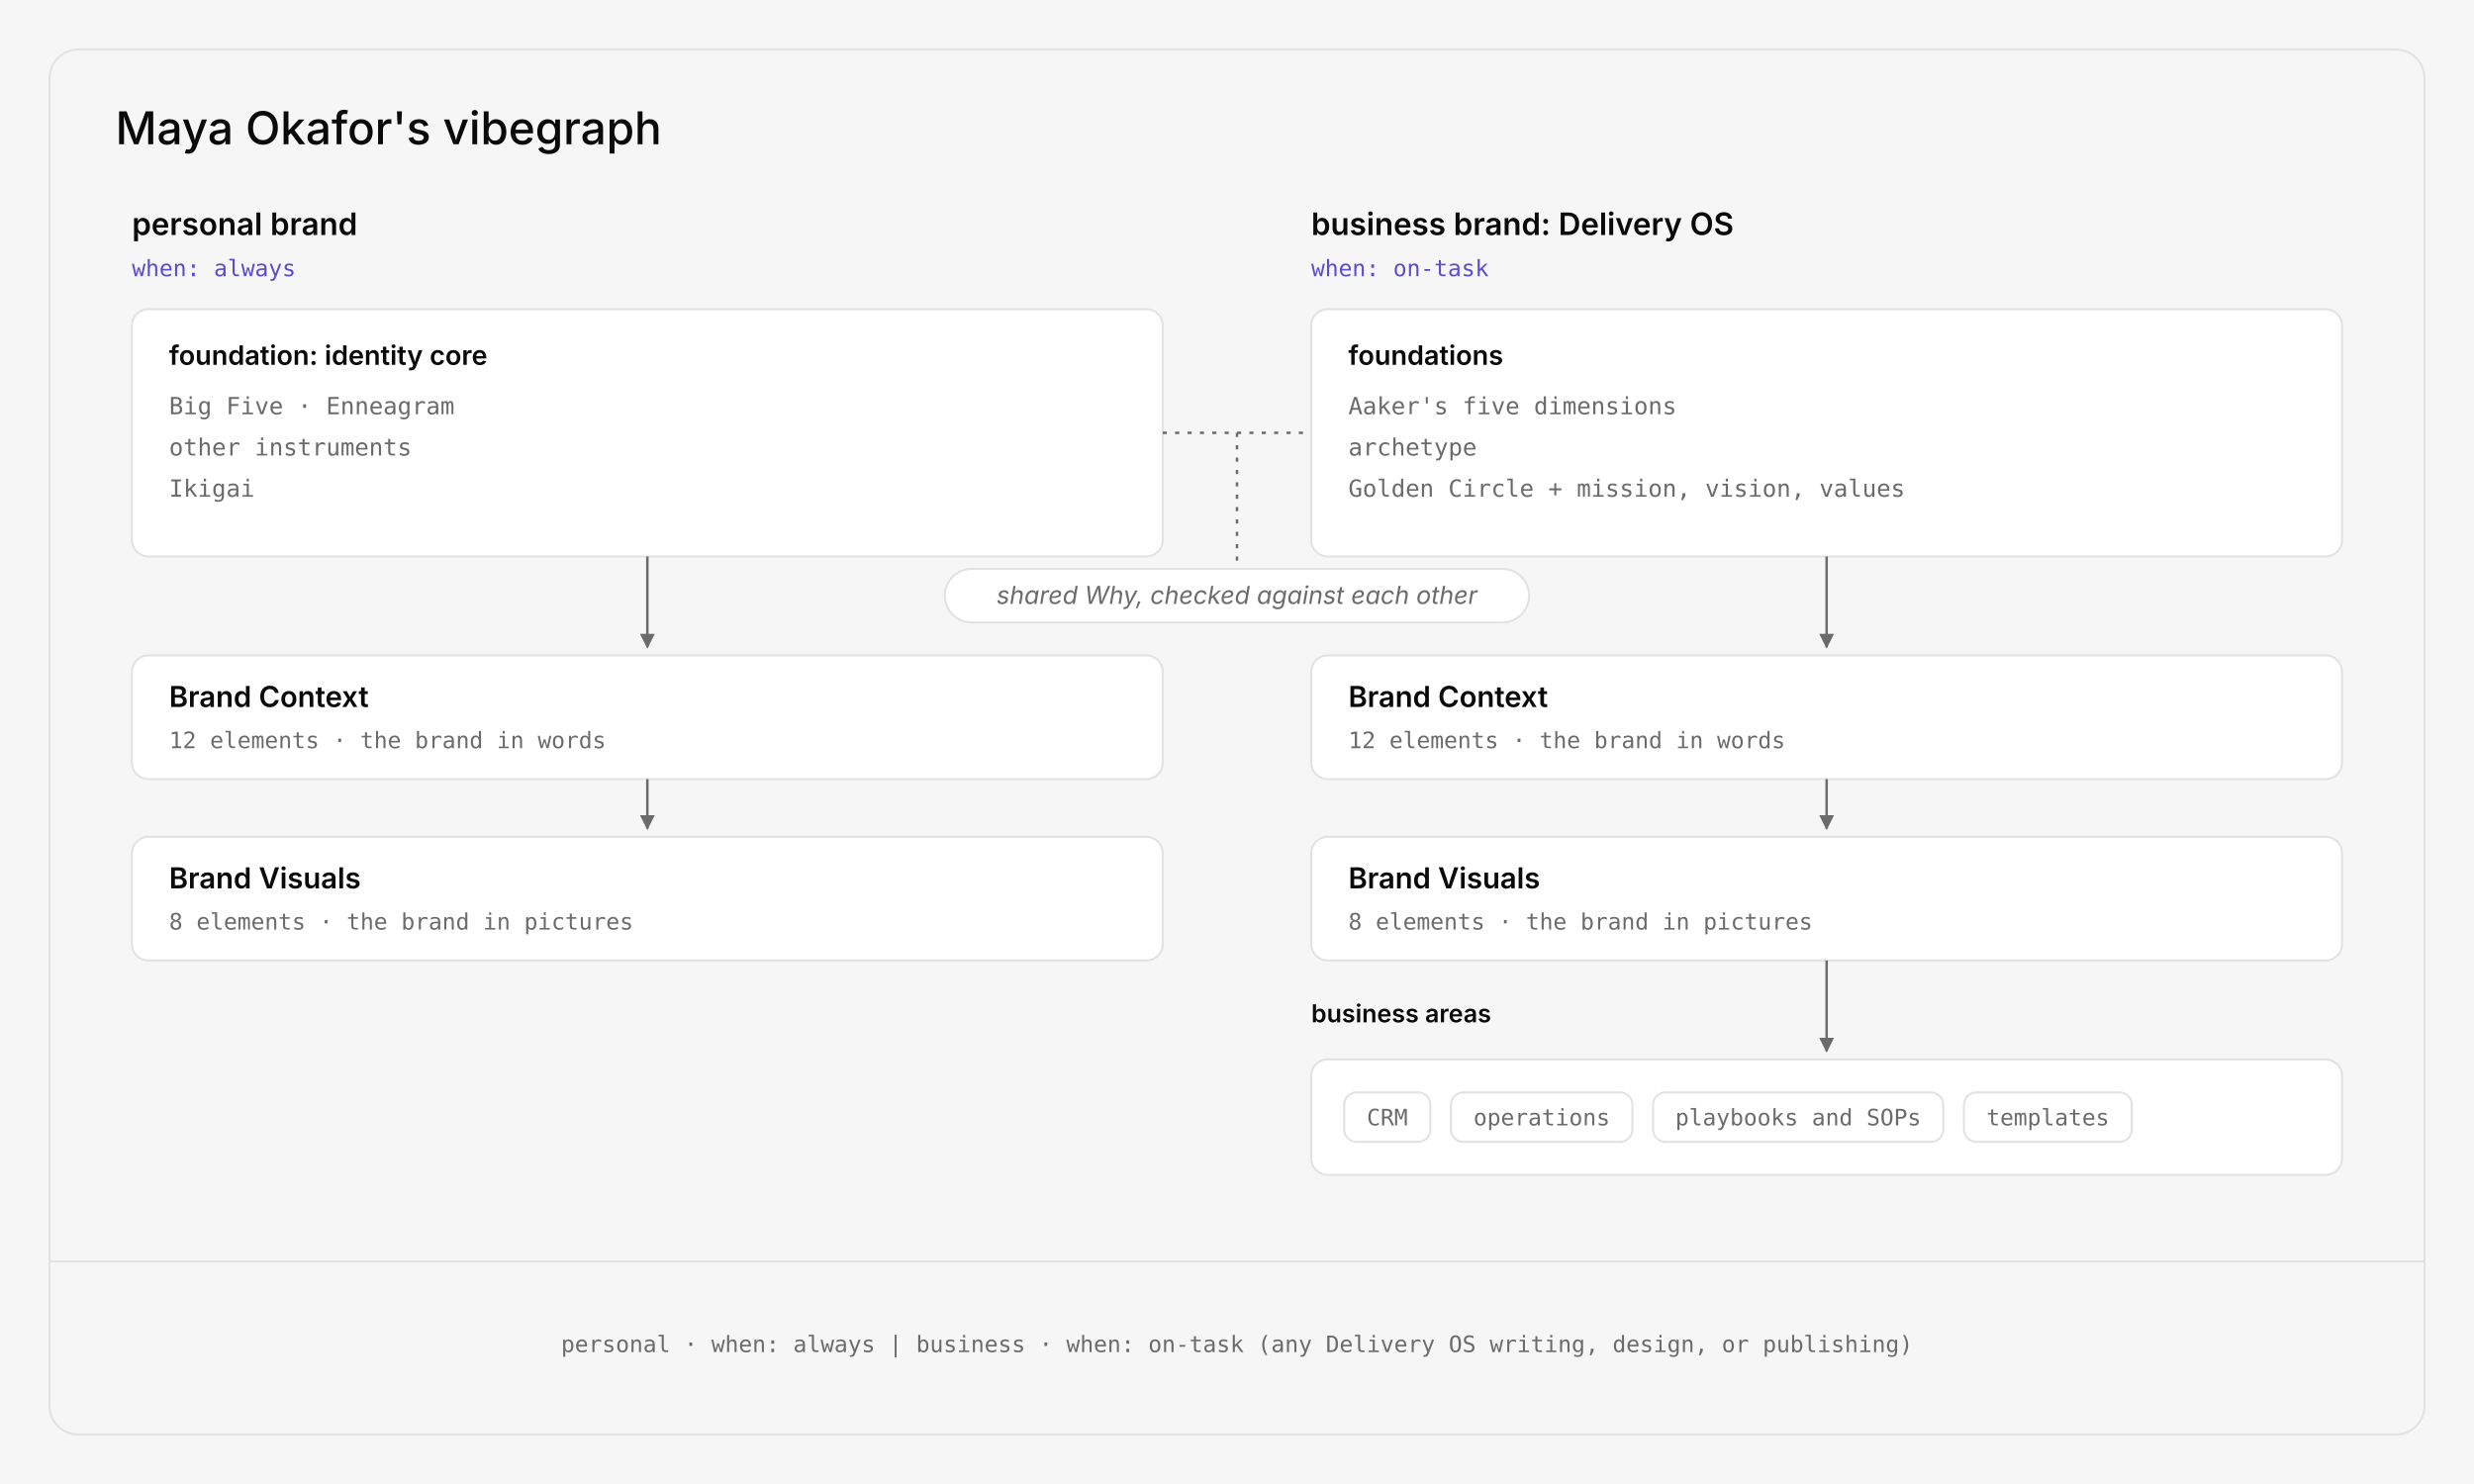
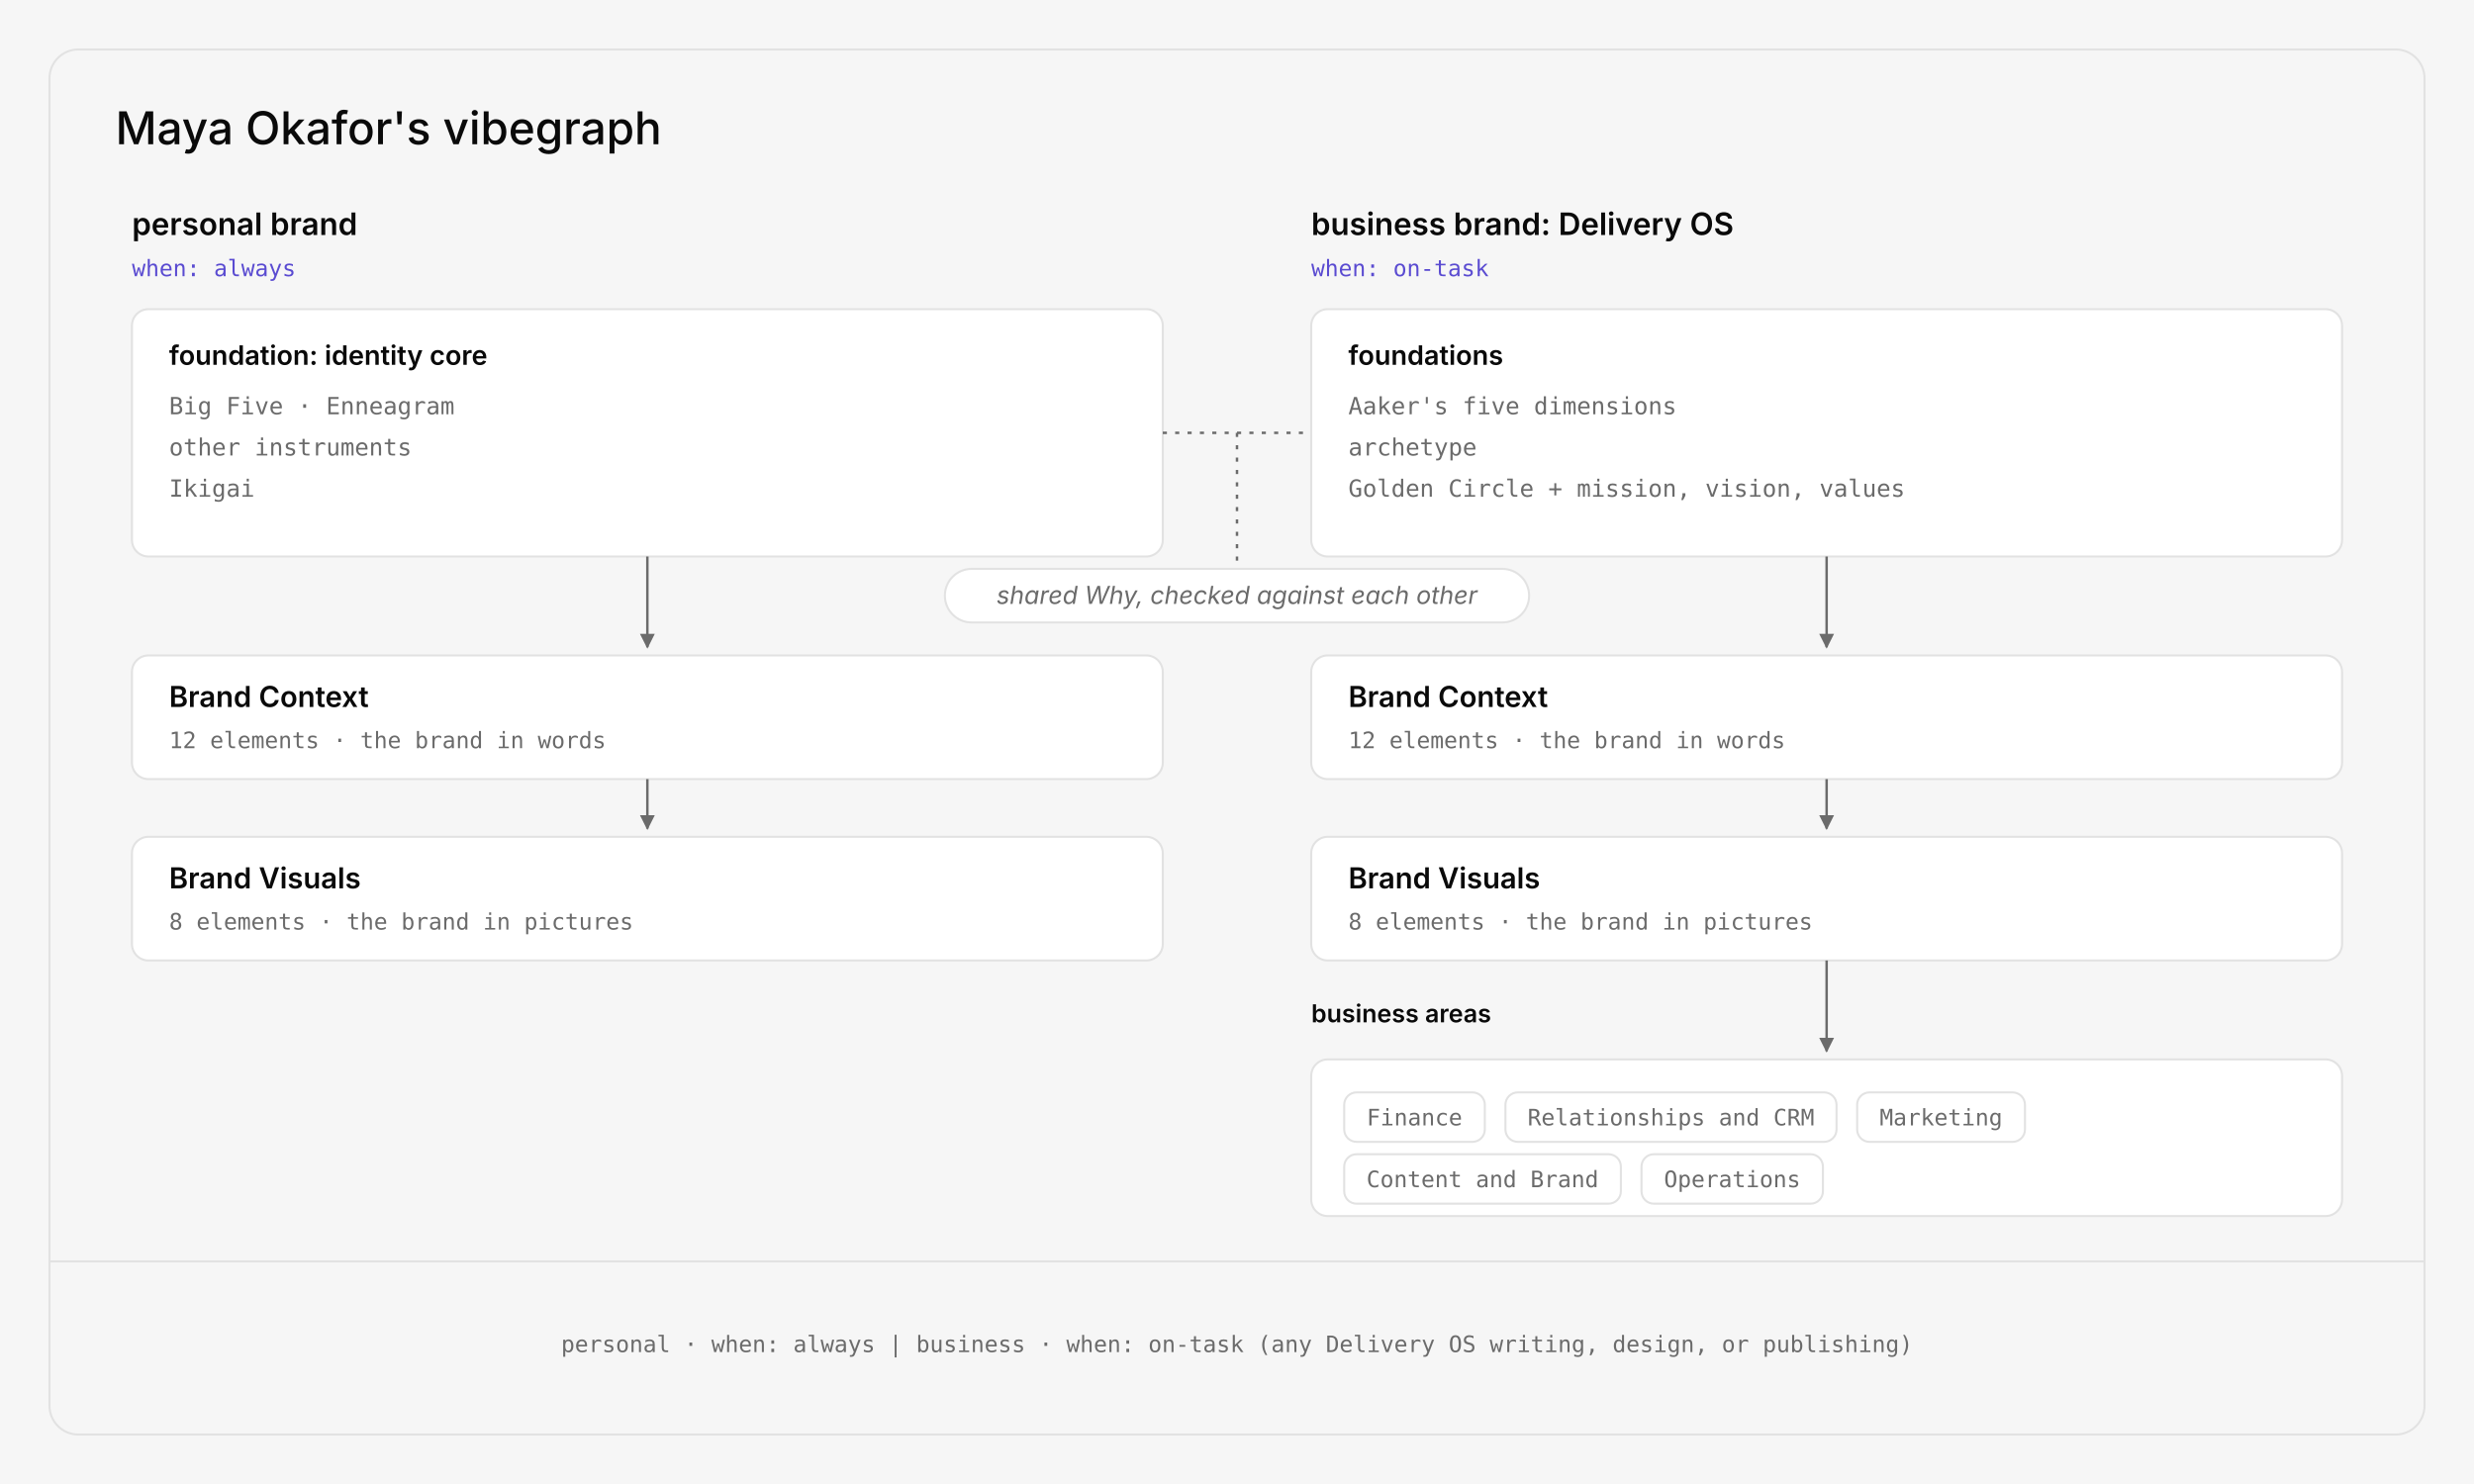
<svg xmlns="http://www.w3.org/2000/svg" viewBox="0 0 1200 720" width="1200" height="720" role="img" aria-label="Figure 2: a business brand inside its owner's vibegraph">
  <rect width="1200" height="720" fill="#f6f6f6" />
  <defs>
    <marker id="f2-arrow" viewBox="0 0 10 10" refX="9" refY="5" markerWidth="6" markerHeight="6" orient="auto">
      <path d="M0,0 L10,5 L0,10 z" fill="#6b6b6b" />
    </marker>
  </defs>
  <rect x="24.0" y="24.0" width="1152.0" height="672.0" rx="14" fill="none" stroke="#e2e2e2" stroke-width="1.0" />
  <text x="56.0" y="70.0" font-family="'Space Grotesk', Inter, sans-serif" font-size="22" font-weight="500" fill="#0a0a0a" text-anchor="start">Maya Okafor's vibegraph</text>
  <text x="64.0" y="114.0" font-family="Inter, sans-serif" font-size="15" font-weight="600" fill="#0a0a0a" text-anchor="start">personal brand</text>
  <text x="64.0" y="134.0" font-family="'IBM Plex Mono', Menlo, monospace" font-size="11" font-weight="400" fill="#5a4bd1" text-anchor="start">when: always</text>
  <rect x="64.0" y="150.0" width="500.0" height="120.0" rx="8" fill="#ffffff" stroke="#e2e2e2" stroke-width="1.0" />
  <text x="82.0" y="177.0" font-family="Inter, sans-serif" font-size="13" font-weight="600" fill="#0a0a0a" text-anchor="start">foundation: identity core</text>
  <text x="82.0" y="201.0" font-family="'IBM Plex Mono', Menlo, monospace" font-size="11.5" font-weight="400" fill="#6b6b6b" text-anchor="start">Big Five · Enneagram</text>
  <text x="82.0" y="221.0" font-family="'IBM Plex Mono', Menlo, monospace" font-size="11.5" font-weight="400" fill="#6b6b6b" text-anchor="start">other instruments</text>
  <text x="82.0" y="241.0" font-family="'IBM Plex Mono', Menlo, monospace" font-size="11.5" font-weight="400" fill="#6b6b6b" text-anchor="start">Ikigai</text>
  <line x1="314.0" y1="270.0" x2="314.0" y2="314.0" stroke="#6b6b6b" stroke-width="1.2" marker-end="url(#f2-arrow)" />
  <rect x="64.0" y="318.0" width="500.0" height="60.0" rx="8" fill="#ffffff" stroke="#e2e2e2" stroke-width="1.0" />
  <text x="82.0" y="343.0" font-family="Inter, sans-serif" font-size="14" font-weight="600" fill="#0a0a0a" text-anchor="start">Brand Context</text>
  <text x="82.0" y="363.0" font-family="'IBM Plex Mono', Menlo, monospace" font-size="11" font-weight="400" fill="#6b6b6b" text-anchor="start">12 elements · the brand in words</text>
  <line x1="314.0" y1="378.0" x2="314.0" y2="402.0" stroke="#6b6b6b" stroke-width="1.2" marker-end="url(#f2-arrow)" />
  <rect x="64.0" y="406.0" width="500.0" height="60.0" rx="8" fill="#ffffff" stroke="#e2e2e2" stroke-width="1.0" />
  <text x="82.0" y="431.0" font-family="Inter, sans-serif" font-size="14" font-weight="600" fill="#0a0a0a" text-anchor="start">Brand Visuals</text>
  <text x="82.0" y="451.0" font-family="'IBM Plex Mono', Menlo, monospace" font-size="11" font-weight="400" fill="#6b6b6b" text-anchor="start">8 elements · the brand in pictures</text>
  <text x="636.0" y="114.0" font-family="Inter, sans-serif" font-size="15" font-weight="600" fill="#0a0a0a" text-anchor="start">business brand: Delivery OS</text>
  <text x="636.0" y="134.0" font-family="'IBM Plex Mono', Menlo, monospace" font-size="11" font-weight="400" fill="#5a4bd1" text-anchor="start">when: on-task</text>
  <rect x="636.0" y="150.0" width="500.0" height="120.0" rx="8" fill="#ffffff" stroke="#e2e2e2" stroke-width="1.0" />
  <text x="654.0" y="177.0" font-family="Inter, sans-serif" font-size="13" font-weight="600" fill="#0a0a0a" text-anchor="start">foundations</text>
  <text x="654.0" y="201.0" font-family="'IBM Plex Mono', Menlo, monospace" font-size="11.5" font-weight="400" fill="#6b6b6b" text-anchor="start">Aaker's five dimensions</text>
  <text x="654.0" y="221.0" font-family="'IBM Plex Mono', Menlo, monospace" font-size="11.5" font-weight="400" fill="#6b6b6b" text-anchor="start">archetype</text>
  <text x="654.0" y="241.0" font-family="'IBM Plex Mono', Menlo, monospace" font-size="11.5" font-weight="400" fill="#6b6b6b" text-anchor="start">Golden Circle + mission, vision, values</text>
  <line x1="886.0" y1="270.0" x2="886.0" y2="314.0" stroke="#6b6b6b" stroke-width="1.2" marker-end="url(#f2-arrow)" />
  <rect x="636.0" y="318.0" width="500.0" height="60.0" rx="8" fill="#ffffff" stroke="#e2e2e2" stroke-width="1.0" />
  <text x="654.0" y="343.0" font-family="Inter, sans-serif" font-size="14" font-weight="600" fill="#0a0a0a" text-anchor="start">Brand Context</text>
  <text x="654.0" y="363.0" font-family="'IBM Plex Mono', Menlo, monospace" font-size="11" font-weight="400" fill="#6b6b6b" text-anchor="start">12 elements · the brand in words</text>
  <line x1="886.0" y1="378.0" x2="886.0" y2="402.0" stroke="#6b6b6b" stroke-width="1.2" marker-end="url(#f2-arrow)" />
  <rect x="636.0" y="406.0" width="500.0" height="60.0" rx="8" fill="#ffffff" stroke="#e2e2e2" stroke-width="1.0" />
  <text x="654.0" y="431.0" font-family="Inter, sans-serif" font-size="14" font-weight="600" fill="#0a0a0a" text-anchor="start">Brand Visuals</text>
  <text x="654.0" y="451.0" font-family="'IBM Plex Mono', Menlo, monospace" font-size="11" font-weight="400" fill="#6b6b6b" text-anchor="start">8 elements · the brand in pictures</text>
  <line x1="564.0" y1="210.0" x2="636.0" y2="210.0" stroke="#6b6b6b" stroke-width="1.2" stroke-dasharray="2 4" />
  <line x1="600.0" y1="210.0" x2="600.0" y2="276.0" stroke="#6b6b6b" stroke-width="1.2" stroke-dasharray="2 4" />
  <rect x="458.3" y="276.0" width="283.4" height="26.0" rx="13" fill="#ffffff" stroke="#e2e2e2" stroke-width="1.0" />
  <text x="600.0" y="293.0" font-family="Inter, sans-serif" font-size="12" font-weight="400" fill="#6b6b6b" text-anchor="middle" font-style="italic">shared Why, checked against each other</text>
  <line x1="886.0" y1="466.0" x2="886.0" y2="510.0" stroke="#6b6b6b" stroke-width="1.2" marker-end="url(#f2-arrow)" />
  <text x="636.0" y="496.0" font-family="Inter, sans-serif" font-size="12" font-weight="600" fill="#0a0a0a" text-anchor="start">business areas</text>
-   <rect x="636.0" y="514.0" width="500.0" height="56.0" rx="8" fill="#ffffff" stroke="#e2e2e2" stroke-width="1.0" />
-   <rect x="652.0" y="530.0" width="41.8" height="24.0" rx="6" fill="none" stroke="#e2e2e2" stroke-width="1.0" />
-   <text x="672.9" y="546.0" font-family="'IBM Plex Mono', Menlo, monospace" font-size="11" font-weight="400" fill="#6b6b6b" text-anchor="middle">CRM</text>
-   <rect x="703.8" y="530.0" width="88.0" height="24.0" rx="6" fill="none" stroke="#e2e2e2" stroke-width="1.0" />
-   <text x="747.8" y="546.0" font-family="'IBM Plex Mono', Menlo, monospace" font-size="11" font-weight="400" fill="#6b6b6b" text-anchor="middle">operations</text>
-   <rect x="801.8" y="530.0" width="140.8" height="24.0" rx="6" fill="none" stroke="#e2e2e2" stroke-width="1.0" />
-   <text x="872.2" y="546.0" font-family="'IBM Plex Mono', Menlo, monospace" font-size="11" font-weight="400" fill="#6b6b6b" text-anchor="middle">playbooks and SOPs</text>
-   <rect x="952.6" y="530.0" width="81.4" height="24.0" rx="6" fill="none" stroke="#e2e2e2" stroke-width="1.0" />
-   <text x="993.3" y="546.0" font-family="'IBM Plex Mono', Menlo, monospace" font-size="11" font-weight="400" fill="#6b6b6b" text-anchor="middle">templates</text>
+   <rect x="636.0" y="514.0" width="500.0" height="76.0" rx="8" fill="#ffffff" stroke="#e2e2e2" stroke-width="1.0" />
+   <rect x="652.0" y="530.0" width="68.2" height="24.0" rx="6" fill="none" stroke="#e2e2e2" stroke-width="1.0" />
+   <text x="686.1" y="546.0" font-family="'IBM Plex Mono', Menlo, monospace" font-size="11" font-weight="400" fill="#6b6b6b" text-anchor="middle">Finance</text>
+   <rect x="730.2" y="530.0" width="160.6" height="24.0" rx="6" fill="none" stroke="#e2e2e2" stroke-width="1.0" />
+   <text x="810.5" y="546.0" font-family="'IBM Plex Mono', Menlo, monospace" font-size="11" font-weight="400" fill="#6b6b6b" text-anchor="middle">Relationships and CRM</text>
+   <rect x="900.8" y="530.0" width="81.4" height="24.0" rx="6" fill="none" stroke="#e2e2e2" stroke-width="1.0" />
+   <text x="941.5" y="546.0" font-family="'IBM Plex Mono', Menlo, monospace" font-size="11" font-weight="400" fill="#6b6b6b" text-anchor="middle">Marketing</text>
+   <rect x="652.0" y="560.0" width="134.2" height="24.0" rx="6" fill="none" stroke="#e2e2e2" stroke-width="1.0" />
+   <text x="719.1" y="576.0" font-family="'IBM Plex Mono', Menlo, monospace" font-size="11" font-weight="400" fill="#6b6b6b" text-anchor="middle">Content and Brand</text>
+   <rect x="796.2" y="560.0" width="88.0" height="24.0" rx="6" fill="none" stroke="#e2e2e2" stroke-width="1.0" />
+   <text x="840.2" y="576.0" font-family="'IBM Plex Mono', Menlo, monospace" font-size="11" font-weight="400" fill="#6b6b6b" text-anchor="middle">Operations</text>
  <line x1="24.0" y1="612.0" x2="1176.0" y2="612.0" stroke="#e2e2e2" stroke-width="1.0" />
  <text x="600.0" y="656.0" font-family="'IBM Plex Mono', Menlo, monospace" font-size="11" font-weight="400" fill="#6b6b6b" text-anchor="middle">personal · when: always | business · when: on-task (any Delivery OS writing, design, or publishing)</text>
</svg>
